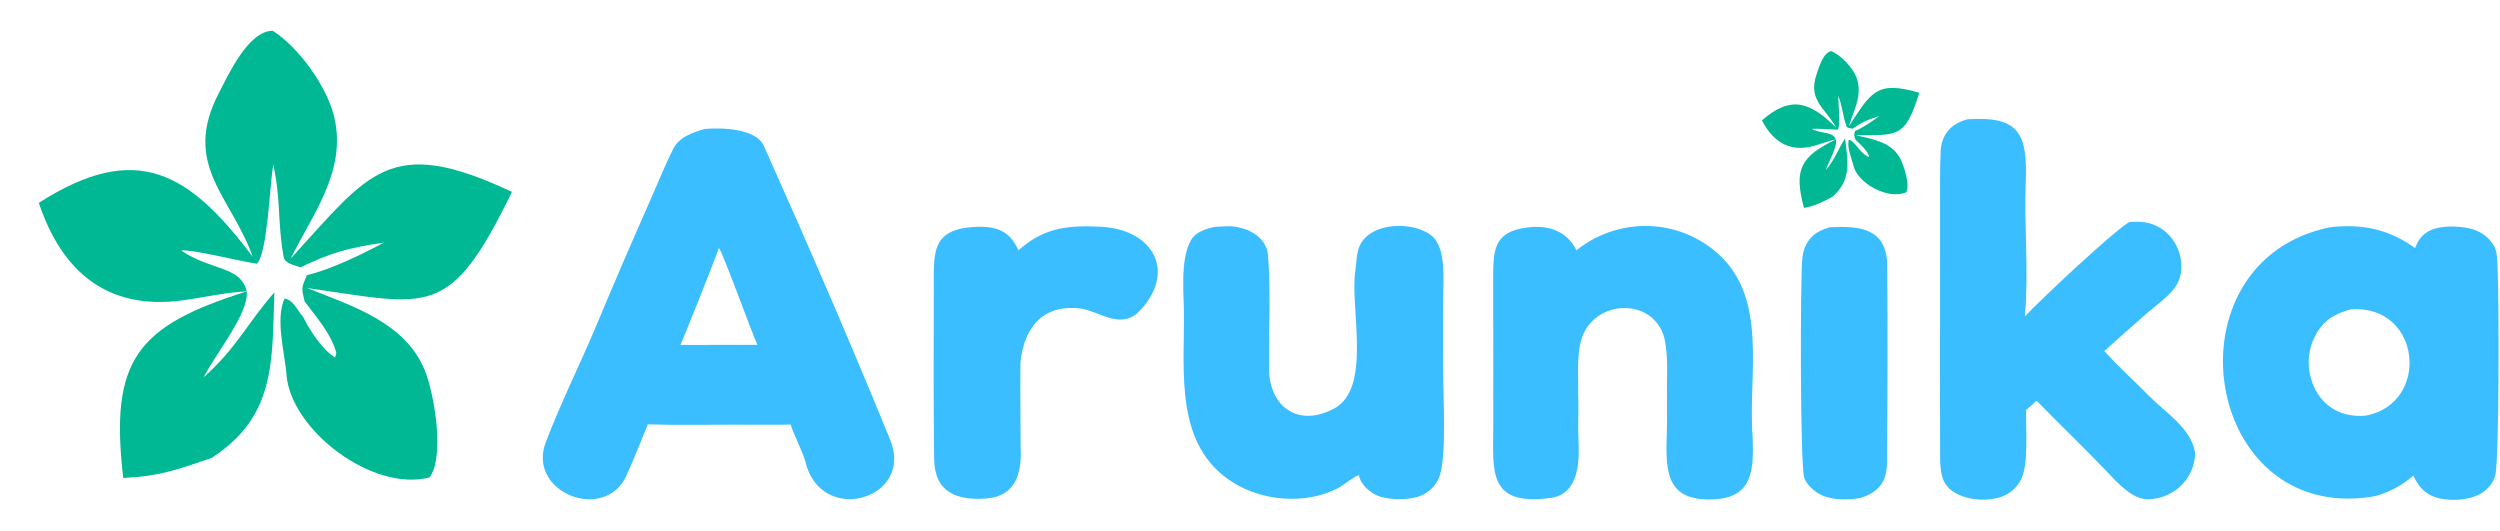
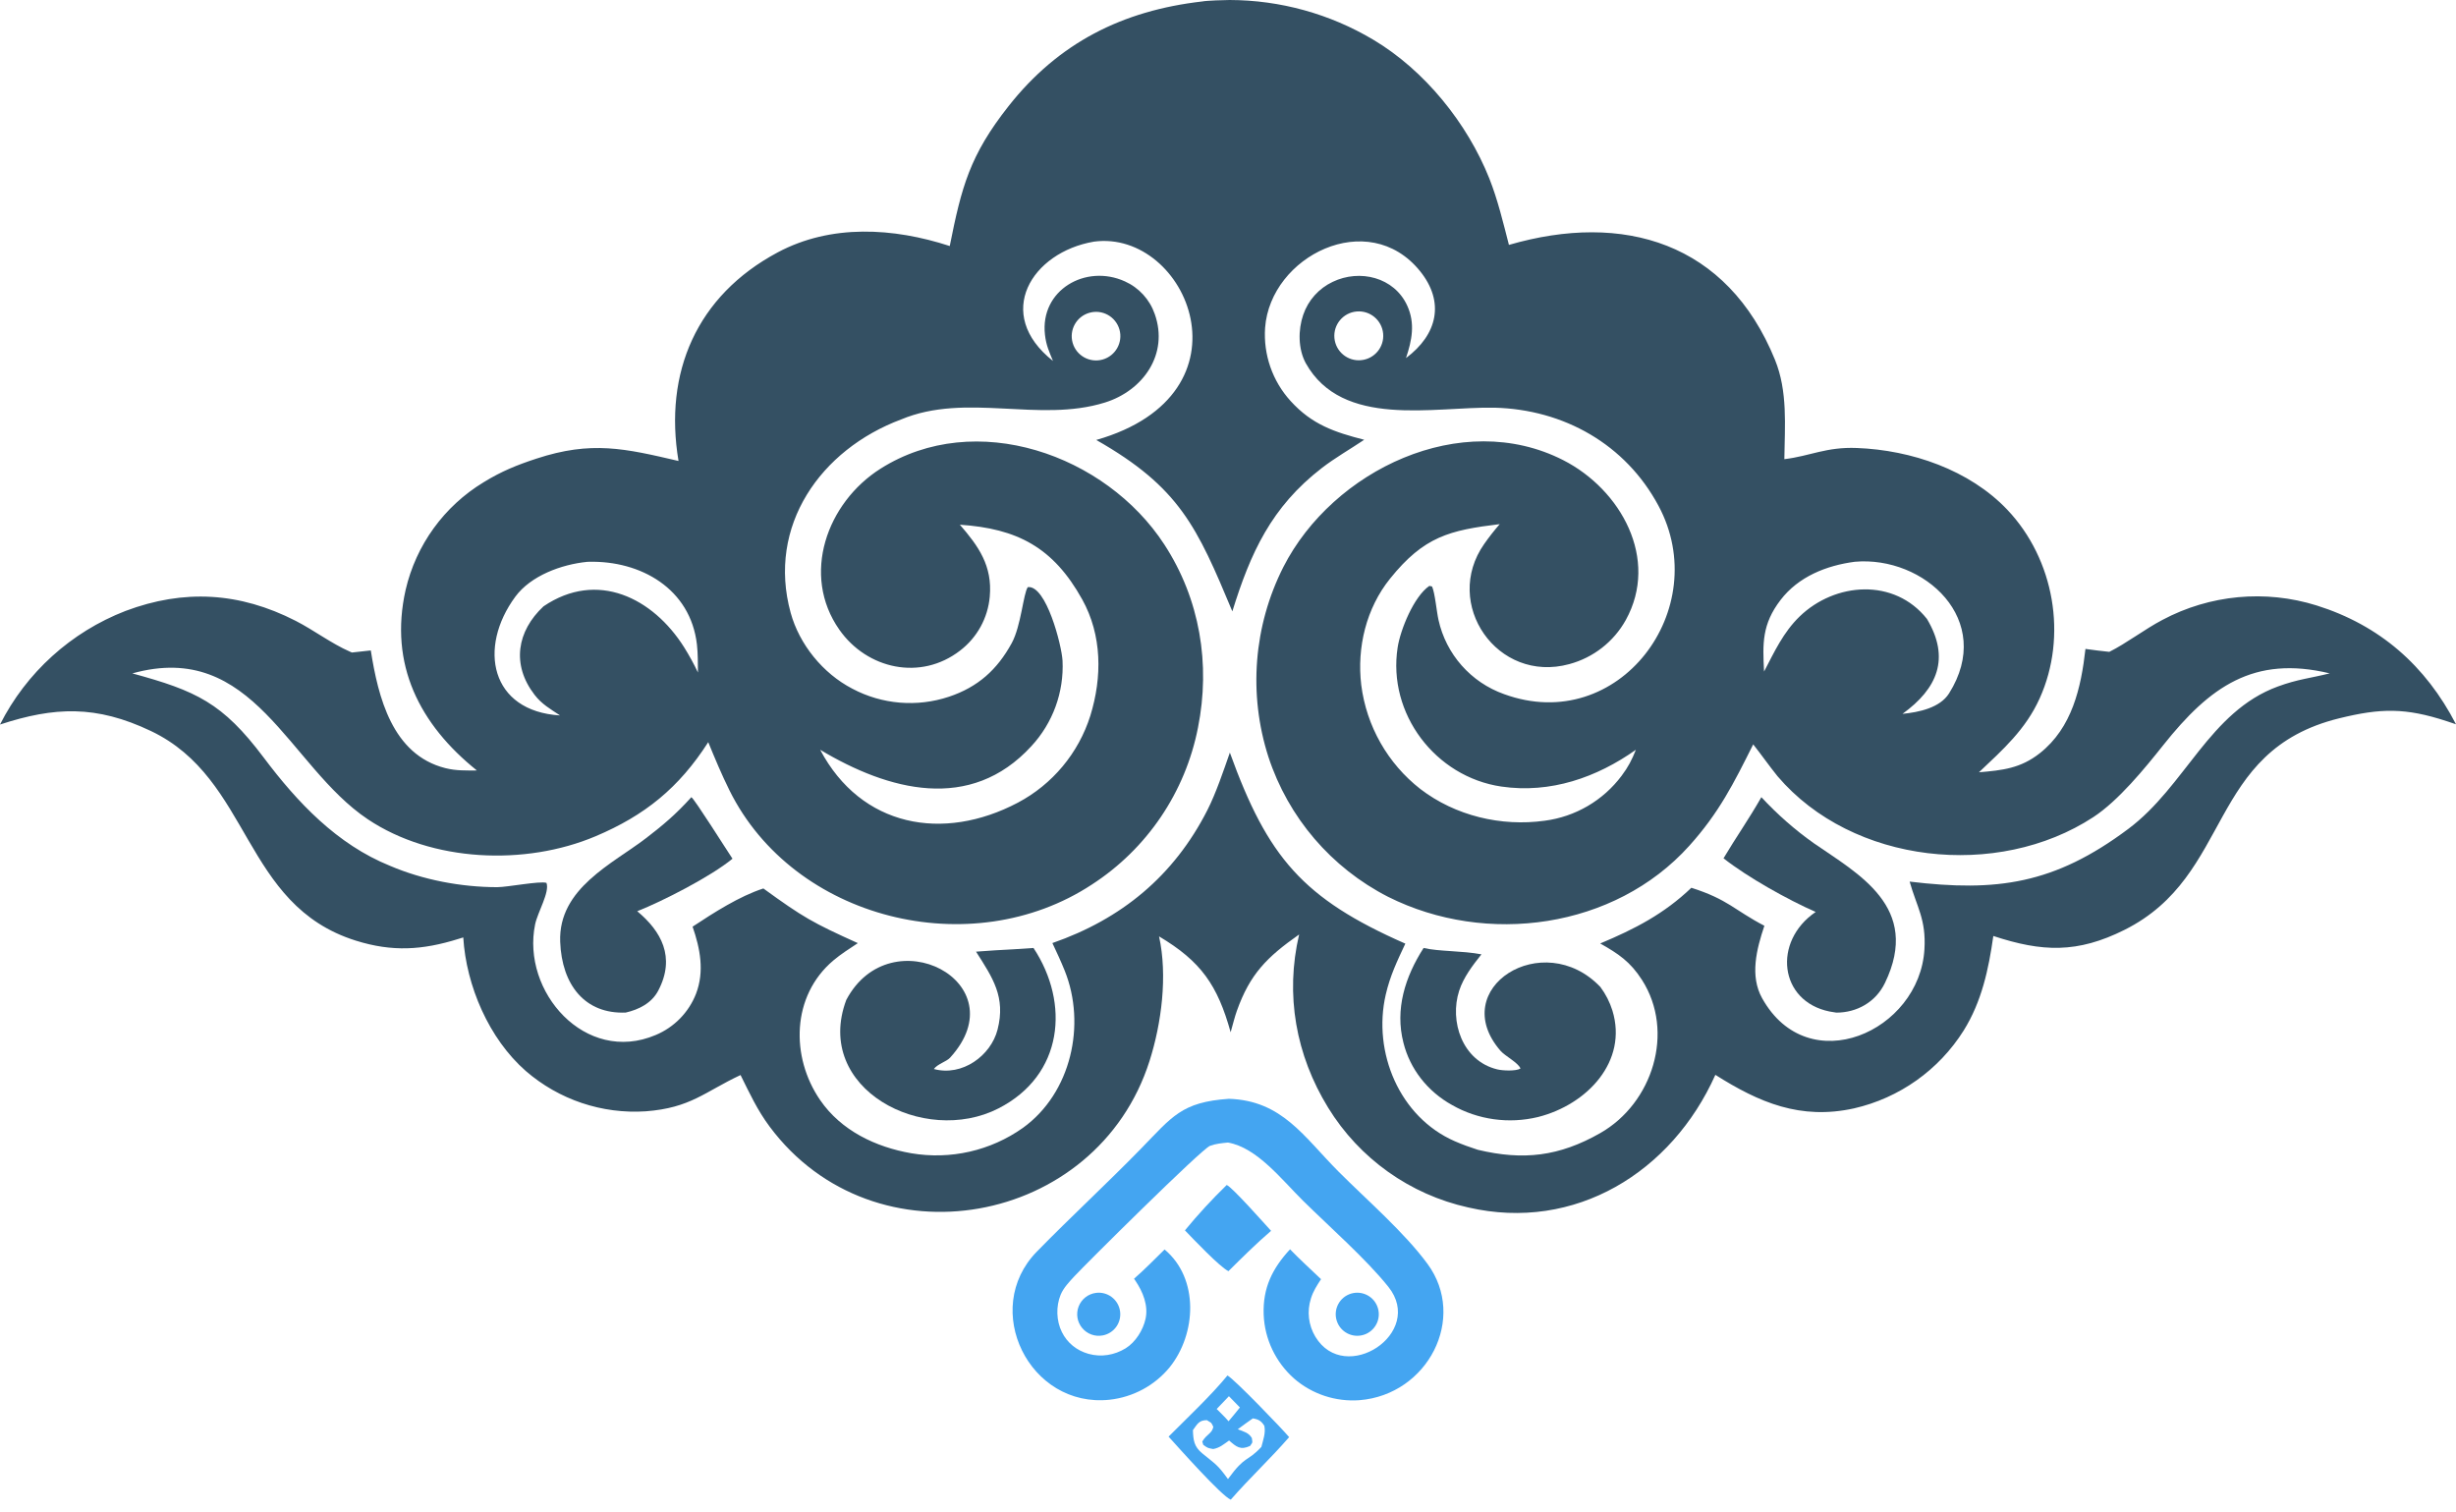
- <svg xmlns="http://www.w3.org/2000/svg" width="1566" height="332" viewBox="0 0 1566 332" fill="none">
-   <path d="M441.581 80.753C451.921 79.935 473.5 80.301 478.501 91.439C505.757 152.319 532.498 213.876 557.673 275.677C572.781 312.766 513.972 329.957 504.389 288.876C503.328 284.33 497.163 272.08 495.286 265.966C483.941 266.178 472.248 266.025 460.873 266.013C442.828 266.032 423.731 266.338 405.774 265.832C401.414 276.573 397.171 287.377 392.376 297.927C378.875 327.633 329.925 308.56 341.856 277.111C350.968 253.09 362.357 230.23 372.403 206.614C383.718 179.503 395.33 152.516 407.234 125.657C411.929 115.082 416.425 103.826 421.57 93.507C425.452 85.719 433.763 82.972 441.581 80.753ZM426.258 216.088L449.862 216.033L474.399 216.016C471.077 208.712 452.509 157.507 450.372 155.39C442.604 175.729 434.566 195.964 426.258 216.088Z" fill="#3ABEFF" />
-   <path d="M1459.57 142.349C1479.45 140.031 1496.63 143.576 1512.82 155.439C1514.34 151.233 1516.57 147.784 1520.41 145.337C1527.16 141.026 1539.11 141.363 1546.74 143.034C1553.29 144.469 1558.98 148.258 1562.33 154.181C1564.12 157.356 1564.21 162.153 1564.41 165.735C1565.37 182.198 1565.69 289.122 1562.93 298.256C1561.46 303.077 1557.47 307.397 1553.05 309.691C1545.54 313.592 1533.34 314.149 1525.38 311.406C1518.36 308.979 1514.74 304.352 1511.68 297.894C1505.56 303.719 1494.12 309.826 1485.74 311.135C1379.02 327.822 1355.36 163.582 1459.57 142.349ZM1482.05 260.325C1522.67 252.542 1516.69 190.484 1472.58 193.787C1462.85 196.374 1456.21 200.097 1450.89 209.126C1446.11 217.434 1444.88 227.317 1447.45 236.55C1451.9 252.947 1465.16 261.98 1482.05 260.325Z" fill="#3ABEFF" />
-   <path d="M1232.51 74.721C1265.07 72.638 1270.11 83.691 1268.91 114.479C1267.86 141.635 1270.9 171.262 1268.36 198.249C1277.31 188.483 1324.76 143.992 1333.87 139.053C1335.51 138.973 1337.16 138.92 1338.8 138.895C1355.04 138.697 1366.86 152.268 1366.43 167.973C1366.29 172.48 1364.79 176.838 1362.11 180.472C1358.16 185.901 1349.63 192.078 1344.29 196.691C1335.49 204.337 1326.78 212.079 1318.15 219.915C1327.11 229.803 1336.84 238.54 1346.14 247.988C1356.89 258.908 1372.42 268.029 1375.09 283.748C1374.56 299.884 1362.15 312.021 1346.18 312.739C1336.17 313.189 1327.08 303.126 1320.71 296.402C1306.04 280.932 1290.57 266.299 1275.74 250.999C1273.73 252.946 1271.32 254.929 1269.17 256.77C1268.91 268.345 1270.64 289.691 1266.48 299.245C1264.06 304.921 1259.34 309.292 1253.49 311.256C1245.27 314.094 1233.96 313.474 1226.07 309.447C1215.27 304.194 1215.33 294.618 1215.28 283.997C1215.15 257.687 1215.22 231.256 1215.23 204.935L1215.26 134.126C1215.27 121.128 1215.08 108.101 1215.6 95.117C1216.05 84.144 1222.11 77.461 1232.51 74.721Z" fill="#3ABEFF" />
-   <path d="M761.01 142.099C763.387 141.927 765.766 141.8 768.148 141.72C779.553 141.354 793.29 147.399 794.29 159.908C796.072 182.193 794.706 206.159 794.946 228.525C793.821 252.791 811.508 268.742 835.668 255.927C859.629 243.219 845.457 192.615 848.985 169.533C850.149 161.914 849.166 155.402 854.926 149.205C864.32 139.098 886.783 139.269 897.1 147.873C906.023 155.895 904.026 175.344 903.976 186.294C903.871 200.28 903.856 214.268 903.933 228.256C903.698 244.128 906.766 287.858 901.125 299.83C898.48 305.442 893.869 309.447 887.937 311.256C880.928 313.394 867.347 313.272 860.976 309.587C856.606 307.061 852.709 303.305 851.32 298.359C851.252 298.115 851.194 297.869 851.131 297.623C849.019 297.971 841.092 304.214 838.167 305.743C818.188 316.22 790.857 314.024 772.026 302.025C736.179 279.233 741.739 234.547 741.658 197.801C741.628 183.89 739.081 162.819 746.038 150.435C748.956 145.242 755.514 143.245 761.01 142.099Z" fill="#3ABEFF" />
-   <path d="M987.497 156.756C1012.51 136.818 1048.05 136.114 1073.7 156.798C1108.73 185.058 1094.68 234.839 1097.86 273.723C1098.51 292.898 1098.5 311.213 1074.74 312.694C1044.37 314.587 1043.19 296.867 1044.06 272.682C1044.4 263.487 1044.15 251.074 1044.19 241.29C1044.26 231.862 1044.7 224.124 1043.08 214.381C1038.65 187.657 1003 186.18 992.152 208.525C987.116 218.902 988.81 234.972 988.577 246.417C988.923 256.128 988.318 267.145 988.786 276.707C989.429 289.842 988.661 309.582 971.319 311.905C931.88 317.189 935.344 295.283 935.363 267.959L935.409 225.295C935.424 208.588 935.255 191.809 935.317 175.103C935.386 157.159 935.269 145.172 956.435 142.53C969.585 140.778 981.227 144.352 987.497 156.756Z" fill="#3ABEFF" />
-   <path d="M637.941 156.808C638.738 156.087 639.555 155.388 640.392 154.712C655.229 142.6 669.231 141.032 689.493 142.038C723.36 143.72 737.581 171.524 712.454 196.175C700.59 206.206 687.731 194.42 676.233 193.186C652.671 190.659 641.486 205.729 639.205 226.811C638.991 244.512 639.286 262.155 639.32 280.23C640.187 296.29 636.359 310.92 617.722 312.261C599.408 313.583 585.498 308.531 585.156 287.666C584.69 252.114 584.852 216.491 584.935 180.929C584.987 158.778 583.012 143.977 609.881 142.146C623.317 141.457 632.296 143.965 637.941 156.808Z" fill="#3ABEFF" />
-   <path d="M1146.23 142.322C1164.92 141.425 1182.03 142.838 1182.18 166.651C1182.45 207.913 1182.43 249.241 1181.98 290.5C1181.85 301.971 1176.29 308.584 1165.44 311.907C1157.53 313.23 1147.68 313.478 1140.36 309.815C1136.47 307.868 1131.55 303.542 1130.18 299.261C1127.54 290.968 1127.76 178.322 1128.82 163.811C1129.1 159.98 1129.57 156.672 1131.38 153.218C1134.76 146.742 1139.58 144.358 1146.23 142.322Z" fill="#3ABEFF" />
-   <path d="M1150.09 79.876C1143.75 67.97 1132.28 62.952 1137.86 46.696C1139.3 42.493 1142.01 32.82 1147.14 32C1153.13 34.645 1160.35 42.039 1162.77 48.194C1167.05 59.058 1161.29 69.073 1158.1 79.079C1171.88 58.564 1174.8 49.965 1202.25 58.12C1193.26 86.976 1188.62 84.445 1162.49 84.718C1172.36 87.027 1184.04 88.754 1189.67 98.187C1192.38 102.718 1196.66 115.658 1194.05 120.436C1182.65 125.392 1163.47 114.897 1160.88 103.416C1159.92 99.14 1156.73 92.246 1158.1 87.591C1160.21 87.839 1160.88 89.48 1162.59 90.912C1164.27 93.399 1167.67 97.202 1170.53 98.35L1170.64 97.372C1169 93.56 1165.38 90.56 1162.36 87.591C1161.25 84.804 1161.28 84.966 1162 82.038C1167.13 79.946 1172.72 75.99 1177.16 72.759C1170.15 74.903 1166.46 76.441 1160.45 80.6C1158.96 80.304 1157.03 80.281 1156.57 78.918C1154.17 71.928 1154.23 67.067 1151.48 59.943C1151.43 64.877 1153.08 78.685 1151.19 81.216C1147.31 81.242 1137.07 80.213 1134.94 80.848C1141.84 84.164 1147.9 82.166 1149.95 87.323C1145.31 88.269 1141.28 89.927 1136.77 91.247C1121.34 95.757 1110.61 88.95 1103.68 75.397C1122.22 59.139 1134.23 64.339 1150.09 79.876Z" fill="#00B894" />
-   <path d="M1149.95 87.323C1151.15 91.737 1145.56 101.019 1143.66 106.663C1149.74 99.317 1151.05 94.002 1155.76 86.662C1157.44 101.079 1160.04 112.566 1147.85 123.289C1140.9 126.877 1137.68 128.705 1130.04 130.255C1123.38 105.87 1128.15 98.036 1149.95 87.323Z" fill="#00B894" />
-   <path d="M158.256 160.77C144.976 123.097 113.608 103.318 137.148 58.186C143.231 46.52 155.458 19.394 170.851 19.269C187.209 29.668 205.075 54.52 209.445 73.619C217.155 107.327 195.852 134.101 182.074 161.988C231.528 108.022 243.888 84.137 320.684 120.189C281.554 200.7 269.09 191.234 192.433 180.446C220.315 191.585 253.759 201.818 266.083 231.94C272.003 246.407 278.801 286.198 269.053 299.036C233.441 308.489 181.929 269.255 179.44 234.49C178.51 221.54 172.223 199.938 178.301 186.915C184.38 188.577 185.618 193.678 189.969 198.627C193.806 206.659 202.057 219.298 209.931 223.929L210.68 221.113C207.59 209.226 198.319 198.838 190.783 188.805C188.769 180.15 188.784 180.638 192.195 172.383C208.149 168.533 226.259 159.425 240.7 151.932C219.23 155.105 207.717 157.967 188.272 167.484C184.053 165.956 178.417 165.035 177.656 160.836C173.739 139.306 176.059 125.098 171.158 103.015C168.817 117.443 167.547 158.609 160.897 165.185C149.497 163.536 119.97 155.983 113.459 156.901C132.184 169.669 150.832 166.505 154.538 182.515C140.55 183.232 128.012 186.298 114.194 188.162C67.008 194.53 38.607 169.839 24.315 127.081C85.813 87.689 118.678 108.24 158.256 160.77Z" fill="#00B894" />
-   <path d="M154.538 182.515C156.095 195.973 135.632 220.677 127.544 236.361C148.624 217.547 154.801 202.561 171.858 183.156C170.398 226.12 172.898 260.907 132.445 286.904C110.515 294.33 100.278 298.258 77.196 299.408C68.514 225.051 85.941 204.221 154.538 182.515Z" fill="#00B894" />
+ <svg xmlns="http://www.w3.org/2000/svg" width="78" height="48" viewBox="0 0 78 48" fill="none">
+   <path d="M45.212 30.105C45.71 30.221 46.43 30.189 47.049 30.307C46.767 30.662 46.481 31.034 46.341 31.465C46.03 32.424 46.432 33.691 47.554 33.961C47.724 34.002 48.142 34.022 48.289 33.934C48.225 33.753 47.798 33.536 47.656 33.372C45.934 31.387 49.008 29.44 50.826 31.343C50.996 31.571 51.125 31.825 51.209 32.093C51.702 33.701 50.415 35.077 48.847 35.473C47.92 35.698 46.937 35.562 46.117 35.093C45.338 34.663 44.78 33.948 44.572 33.116C44.297 32.05 44.626 31.018 45.212 30.105Z" fill="#345063" />
+   <path d="M32.199 30.146L32.823 30.105C33.983 31.863 33.772 34.145 31.712 35.199C29.344 36.411 25.823 34.577 26.876 31.757C28.281 29.093 32.359 31.195 30.173 33.59C30.06 33.714 29.772 33.789 29.659 33.949C30.558 34.193 31.469 33.526 31.681 32.698C31.947 31.662 31.528 31.054 30.998 30.222C31.398 30.191 31.798 30.166 32.199 30.146Z" fill="#345063" />
+   <path d="M55.939 25.316C56.447 25.863 57.005 26.354 57.605 26.778C58.992 27.742 61.031 28.802 59.864 31.216C59.566 31.832 58.965 32.158 58.321 32.158C58.249 32.148 58.178 32.136 58.107 32.123C56.5 31.8 56.29 29.895 57.664 28.961C56.779 28.573 55.498 27.857 54.737 27.257C55.132 26.594 55.542 26.014 55.939 25.316Z" fill="#345063" />
+   <path d="M21.957 25.316C22.062 25.381 23.075 26.991 23.263 27.27C22.576 27.837 21.043 28.62 20.238 28.938C20.993 29.567 21.467 30.391 20.905 31.46C20.694 31.861 20.282 32.063 19.872 32.156C18.581 32.21 17.841 31.281 17.791 29.905C17.73 28.211 19.452 27.436 20.52 26.616C21.064 26.199 21.467 25.858 21.957 25.316Z" fill="#345063" />
+   <path d="M39.052 3.8147e-06C40.658 0.004 42.235 0.44 43.615 1.262C45.245 2.232 46.599 3.912 47.299 5.667C47.566 6.339 47.741 7.075 47.922 7.777C51.555 6.722 54.853 7.693 56.372 11.427C56.78 12.431 56.683 13.517 56.669 14.582C57.493 14.483 57.999 14.187 58.974 14.227C60.699 14.293 62.548 14.92 63.753 16.191C65.242 17.763 65.671 20.205 64.777 22.18C64.332 23.165 63.617 23.8 62.849 24.526C63.593 24.461 64.168 24.404 64.782 23.92C65.808 23.112 66.094 21.836 66.232 20.608C66.465 20.645 66.752 20.673 66.989 20.701C67.528 20.434 68.112 19.982 68.677 19.686C70.182 18.885 71.945 18.719 73.572 19.227C75.578 19.856 77.037 21.138 78 23.001L77.708 22.903C76.384 22.471 75.614 22.487 74.292 22.811C70.066 23.848 70.936 27.798 67.472 29.53C65.973 30.279 64.858 30.235 63.306 29.724C63.156 30.786 62.937 31.807 62.364 32.727C61.576 33.98 60.323 34.87 58.88 35.199C57.18 35.573 55.872 35.015 54.478 34.134C53.096 37.224 50.026 39.128 46.629 38.345C44.779 37.935 43.174 36.793 42.182 35.179C41.153 33.506 40.811 31.589 41.259 29.676C40.232 30.397 39.698 30.933 39.281 32.103C39.218 32.275 39.137 32.595 39.084 32.781C38.669 31.289 38.145 30.53 36.81 29.737C37.086 30.988 36.888 32.5 36.508 33.694C34.834 38.952 27.763 40.232 24.443 35.778C24.049 35.25 23.806 34.716 23.519 34.14C22.373 34.677 21.937 35.183 20.508 35.292C19.119 35.384 17.75 34.923 16.698 34.011C15.528 32.987 14.806 31.304 14.713 29.77L14.56 29.817C13.413 30.175 12.459 30.234 11.305 29.873C7.69 28.743 7.991 24.734 4.791 23.214C3.053 22.388 1.733 22.442 0 23.009C0.837 21.356 2.257 20.071 3.985 19.402C5.84 18.704 7.609 18.804 9.392 19.717C9.963 20.009 10.524 20.436 11.11 20.693L11.177 20.722L11.776 20.656C12.01 22.132 12.454 23.968 14.146 24.394C14.491 24.48 14.793 24.468 15.146 24.468C13.326 23.009 12.35 21.101 12.882 18.734C13.212 17.307 14.106 16.074 15.359 15.315C15.922 14.968 16.419 14.767 17.036 14.565C18.787 13.99 19.844 14.242 21.549 14.639C21.078 11.835 22.122 9.392 24.697 8.016C26.394 7.109 28.374 7.23 30.163 7.813C30.538 5.935 30.798 4.933 32.032 3.369C33.618 1.358 35.65 0.336 38.184 0.046C38.315 0.018 38.906 -0 39.052 3.8147e-06ZM34.816 13.972C39.934 12.511 37.712 7.275 34.741 7.674C32.768 8.01 31.544 9.964 33.442 11.463C33.318 11.164 33.224 10.96 33.187 10.633C33.023 9.211 34.483 8.372 35.725 8.936C36.171 9.136 36.514 9.511 36.674 9.974C37.124 11.248 36.305 12.406 35.089 12.784C32.995 13.436 30.686 12.457 28.62 13.32C26.064 14.275 24.352 16.7 25.111 19.462C25.386 20.46 26.128 21.383 27.069 21.871C28.013 22.372 29.121 22.464 30.135 22.127C31.055 21.821 31.669 21.27 32.131 20.424C32.43 19.876 32.498 18.852 32.642 18.645C33.228 18.576 33.719 20.496 33.745 20.98C33.794 21.982 33.437 22.96 32.756 23.695C30.816 25.813 28.214 25.108 26.048 23.811C27.349 26.27 29.955 26.74 32.325 25.491C33.426 24.909 34.253 23.916 34.628 22.729C35.007 21.503 35.002 20.175 34.371 19.038C33.449 17.378 32.305 16.786 30.484 16.663C31.076 17.344 31.522 17.97 31.434 18.945C31.375 19.624 31.033 20.247 30.491 20.661C29.236 21.631 27.535 21.249 26.657 19.998C25.434 18.256 26.261 15.963 27.963 14.885C30.981 12.973 35.118 14.436 36.977 17.29C38.111 19.03 38.448 21.093 38.047 23.105C37.647 25.157 36.429 26.958 34.673 28.093C30.846 30.606 25.21 29.21 23.17 25.105C22.918 24.598 22.708 24.092 22.493 23.569C21.562 25.021 20.478 25.897 18.913 26.558C16.68 27.501 13.719 27.381 11.679 26.016C9.15 24.323 8.058 20.311 4.203 21.385C6.228 21.939 7.065 22.315 8.373 24.056C9.448 25.486 10.702 26.815 12.387 27.496C13.43 27.942 14.643 28.173 15.79 28.174C16.116 28.174 17.14 27.972 17.355 28.037C17.466 28.328 17.076 28.966 16.995 29.354C16.554 31.489 18.587 33.818 20.824 32.869C21.411 32.624 21.874 32.151 22.105 31.559C22.378 30.846 22.236 30.122 21.996 29.428C22.671 28.983 23.479 28.463 24.244 28.215C25.509 29.133 25.805 29.301 27.244 29.951C26.982 30.125 26.702 30.301 26.462 30.505C25.14 31.627 25.103 33.559 26.046 34.934C26.711 35.904 27.807 36.427 28.941 36.624C30.184 36.836 31.46 36.546 32.488 35.817C34.021 34.712 34.501 32.535 33.815 30.828C33.696 30.532 33.559 30.238 33.423 29.949C35.616 29.187 37.28 27.821 38.346 25.725C38.617 25.191 38.858 24.478 39.059 23.901C40.261 27.228 41.378 28.537 44.632 29.967C44.371 30.523 44.148 30.985 44.009 31.59C43.589 33.413 44.444 35.474 46.2 36.241C46.449 36.35 46.675 36.43 46.934 36.514C48.375 36.859 49.52 36.726 50.822 35.984C52.485 35.037 53.203 32.771 52.148 31.12C51.776 30.54 51.399 30.288 50.821 29.962C51.917 29.503 52.849 29.023 53.716 28.193C54.891 28.568 55.081 28.903 56.035 29.4C55.783 30.15 55.57 30.993 55.962 31.698C57.429 34.337 60.966 32.756 61.118 30.146C61.174 29.194 60.879 28.814 60.648 27.997C63.41 28.329 65.242 28.082 67.592 26.324C69.408 24.966 70.166 22.6 72.34 21.802C72.979 21.567 73.38 21.538 73.989 21.384C71.573 20.803 70.176 21.813 68.706 23.66C68.115 24.403 67.284 25.425 66.478 25.952C63.444 27.934 58.836 27.448 56.453 24.651C56.176 24.308 55.945 23.974 55.68 23.639C55.058 24.883 54.596 25.809 53.648 26.862C51.279 29.493 47.208 30.047 44.084 28.48C42.281 27.559 40.915 25.963 40.284 24.039C39.642 22.044 39.812 19.875 40.759 18.005C42.33 14.927 46.417 12.966 49.648 14.614C51.477 15.548 52.704 17.752 51.634 19.689C51.251 20.379 50.603 20.885 49.84 21.09C47.55 21.716 45.802 19.172 47.138 17.273C47.292 17.053 47.454 16.847 47.63 16.645C46.034 16.838 45.225 17.037 44.147 18.376C43.391 19.314 43.089 20.558 43.232 21.753C43.397 23.058 44.071 24.246 45.108 25.056C46.22 25.909 47.675 26.255 49.057 26.064C50.031 25.938 50.913 25.422 51.501 24.636C51.708 24.362 51.828 24.129 51.954 23.811C50.71 24.691 49.243 25.206 47.683 24.979C45.585 24.672 44.061 22.662 44.388 20.56C44.475 19.998 44.901 18.944 45.395 18.606L45.48 18.625C45.573 18.824 45.624 19.415 45.685 19.686C45.926 20.779 46.714 21.67 47.769 22.044C51.413 23.372 54.43 19.337 52.671 16.06C51.625 14.11 49.667 13.003 47.462 12.947C45.528 12.911 42.632 13.614 41.469 11.532C41.227 11.083 41.223 10.48 41.389 9.998C41.546 9.536 41.885 9.158 42.327 8.95C43.181 8.539 44.279 8.801 44.692 9.706C44.95 10.271 44.842 10.805 44.653 11.371C45.654 10.624 45.892 9.59 45.097 8.608C43.451 6.577 40.347 8.134 40.178 10.409C40.12 11.262 40.412 12.103 40.988 12.735C41.669 13.485 42.382 13.723 43.326 13.966C42.883 14.262 42.391 14.545 41.977 14.865C40.374 16.104 39.717 17.553 39.138 19.415C38.017 16.734 37.465 15.479 34.816 13.972ZM18.645 17.843C17.828 17.925 16.859 18.282 16.367 18.948C15.169 20.573 15.577 22.587 17.786 22.72C17.476 22.514 17.206 22.363 16.977 22.065C16.239 21.107 16.417 20.044 17.262 19.255C18.968 18.099 20.738 18.988 21.726 20.554C21.888 20.812 22.035 21.081 22.166 21.357C22.163 21.066 22.167 20.758 22.134 20.469C21.93 18.693 20.346 17.799 18.695 17.841L18.645 17.843ZM58.908 17.84C58.005 17.958 57.116 18.312 56.549 19.053C55.957 19.827 55.978 20.434 56.025 21.327C56.352 20.699 56.638 20.078 57.153 19.579C58.279 18.489 60.16 18.346 61.198 19.655C61.942 20.902 61.533 21.867 60.421 22.67C60.946 22.618 61.611 22.479 61.9 22.02C63.367 19.687 61.105 17.646 58.908 17.84ZM35.552 10.463C35.434 10.052 35.005 9.815 34.595 9.934C34.186 10.052 33.95 10.478 34.066 10.887C34.183 11.295 34.608 11.533 35.018 11.418C35.429 11.302 35.669 10.874 35.552 10.463ZM43.083 9.892C42.655 9.931 42.34 10.31 42.38 10.738C42.42 11.166 42.801 11.48 43.228 11.438C43.655 11.397 43.967 11.019 43.927 10.593C43.887 10.166 43.509 9.853 43.083 9.892Z" fill="#345063" />
+   <path d="M39.029 34.895C40.722 34.95 41.409 36.102 42.513 37.209C43.41 38.108 44.597 39.132 45.336 40.137C46.602 41.859 45.347 44.292 43.176 44.466C42.417 44.522 41.667 44.273 41.097 43.777C40.511 43.256 40.163 42.524 40.133 41.748C40.102 40.896 40.41 40.283 40.97 39.674C41.279 39.992 41.632 40.316 41.955 40.623C41.821 40.828 41.706 41.002 41.633 41.239C41.503 41.645 41.555 42.085 41.775 42.451C42.714 44.004 45.271 42.339 44.093 40.866C43.386 39.982 42.223 38.96 41.39 38.139C40.7 37.457 39.923 36.445 38.999 36.284C38.806 36.303 38.611 36.32 38.428 36.389C38.156 36.492 34.476 40.148 34.12 40.533C33.962 40.703 33.775 40.9 33.686 41.115C33.533 41.487 33.546 41.943 33.725 42.304C33.894 42.646 34.195 42.888 34.566 42.993C34.969 43.107 35.393 43.037 35.748 42.819C36.065 42.623 36.302 42.24 36.381 41.885C36.476 41.454 36.294 41.019 36.056 40.667L36.016 40.609C36.346 40.321 36.672 39.988 36.986 39.68C38.091 40.603 37.997 42.37 37.144 43.425C36.672 43.999 35.989 44.368 35.243 44.451C32.692 44.725 31.142 41.578 32.927 39.75C34.009 38.643 35.15 37.591 36.23 36.485C37.226 35.465 37.519 34.998 39.029 34.895Z" fill="#44A5F1" />
+   <path d="M38.983 43.681C39.209 43.805 40.721 45.375 40.942 45.639C40.342 46.331 39.696 46.928 39.088 47.625C38.797 47.513 37.391 45.929 37.113 45.623C37.696 45.038 38.475 44.304 38.983 43.681ZM39.311 45.389C39.501 45.464 39.659 45.497 39.758 45.669C39.777 45.85 39.797 45.77 39.701 45.919C39.392 46.061 39.265 45.946 39.035 45.746C38.859 45.869 38.737 45.98 38.529 46.017C38.35 45.983 38.361 45.989 38.214 45.883L38.183 45.779C38.33 45.533 38.492 45.53 38.534 45.311C38.446 45.142 38.505 45.216 38.329 45.1C38.078 45.102 38.027 45.222 37.886 45.417C37.897 45.736 37.919 45.937 38.181 46.153C38.626 46.518 38.665 46.511 38.999 46.971C39.569 46.189 39.59 46.453 40.06 45.95C40.12 45.716 40.199 45.513 40.155 45.282C40.061 45.127 39.965 45.071 39.788 45.044C39.633 45.156 39.461 45.273 39.311 45.389ZM38.641 44.746C38.769 44.874 38.901 44.999 39.018 45.135C39.135 44.994 39.267 44.84 39.378 44.697L39.029 44.34L38.641 44.746Z" fill="#44A5F1" />
+   <path d="M38.959 37.632C39.135 37.701 40.17 38.872 40.368 39.088C39.885 39.503 39.464 39.924 39.014 40.368C38.737 40.235 37.895 39.345 37.632 39.073C38.046 38.57 38.489 38.088 38.959 37.632Z" fill="#44A5F1" />
+   <path d="M42.843 41.105C43.19 40.961 43.589 41.124 43.735 41.47C43.882 41.816 43.722 42.215 43.377 42.365C43.028 42.515 42.624 42.353 42.476 42.004C42.327 41.654 42.492 41.251 42.843 41.105Z" fill="#44A5F1" />
+   <path d="M34.803 41.059C35.17 41.009 35.51 41.261 35.57 41.627C35.63 41.993 35.387 42.34 35.023 42.409C34.778 42.456 34.528 42.366 34.369 42.174C34.209 41.983 34.167 41.721 34.257 41.489C34.347 41.257 34.556 41.092 34.803 41.059Z" fill="#44A5F1" />
</svg>
